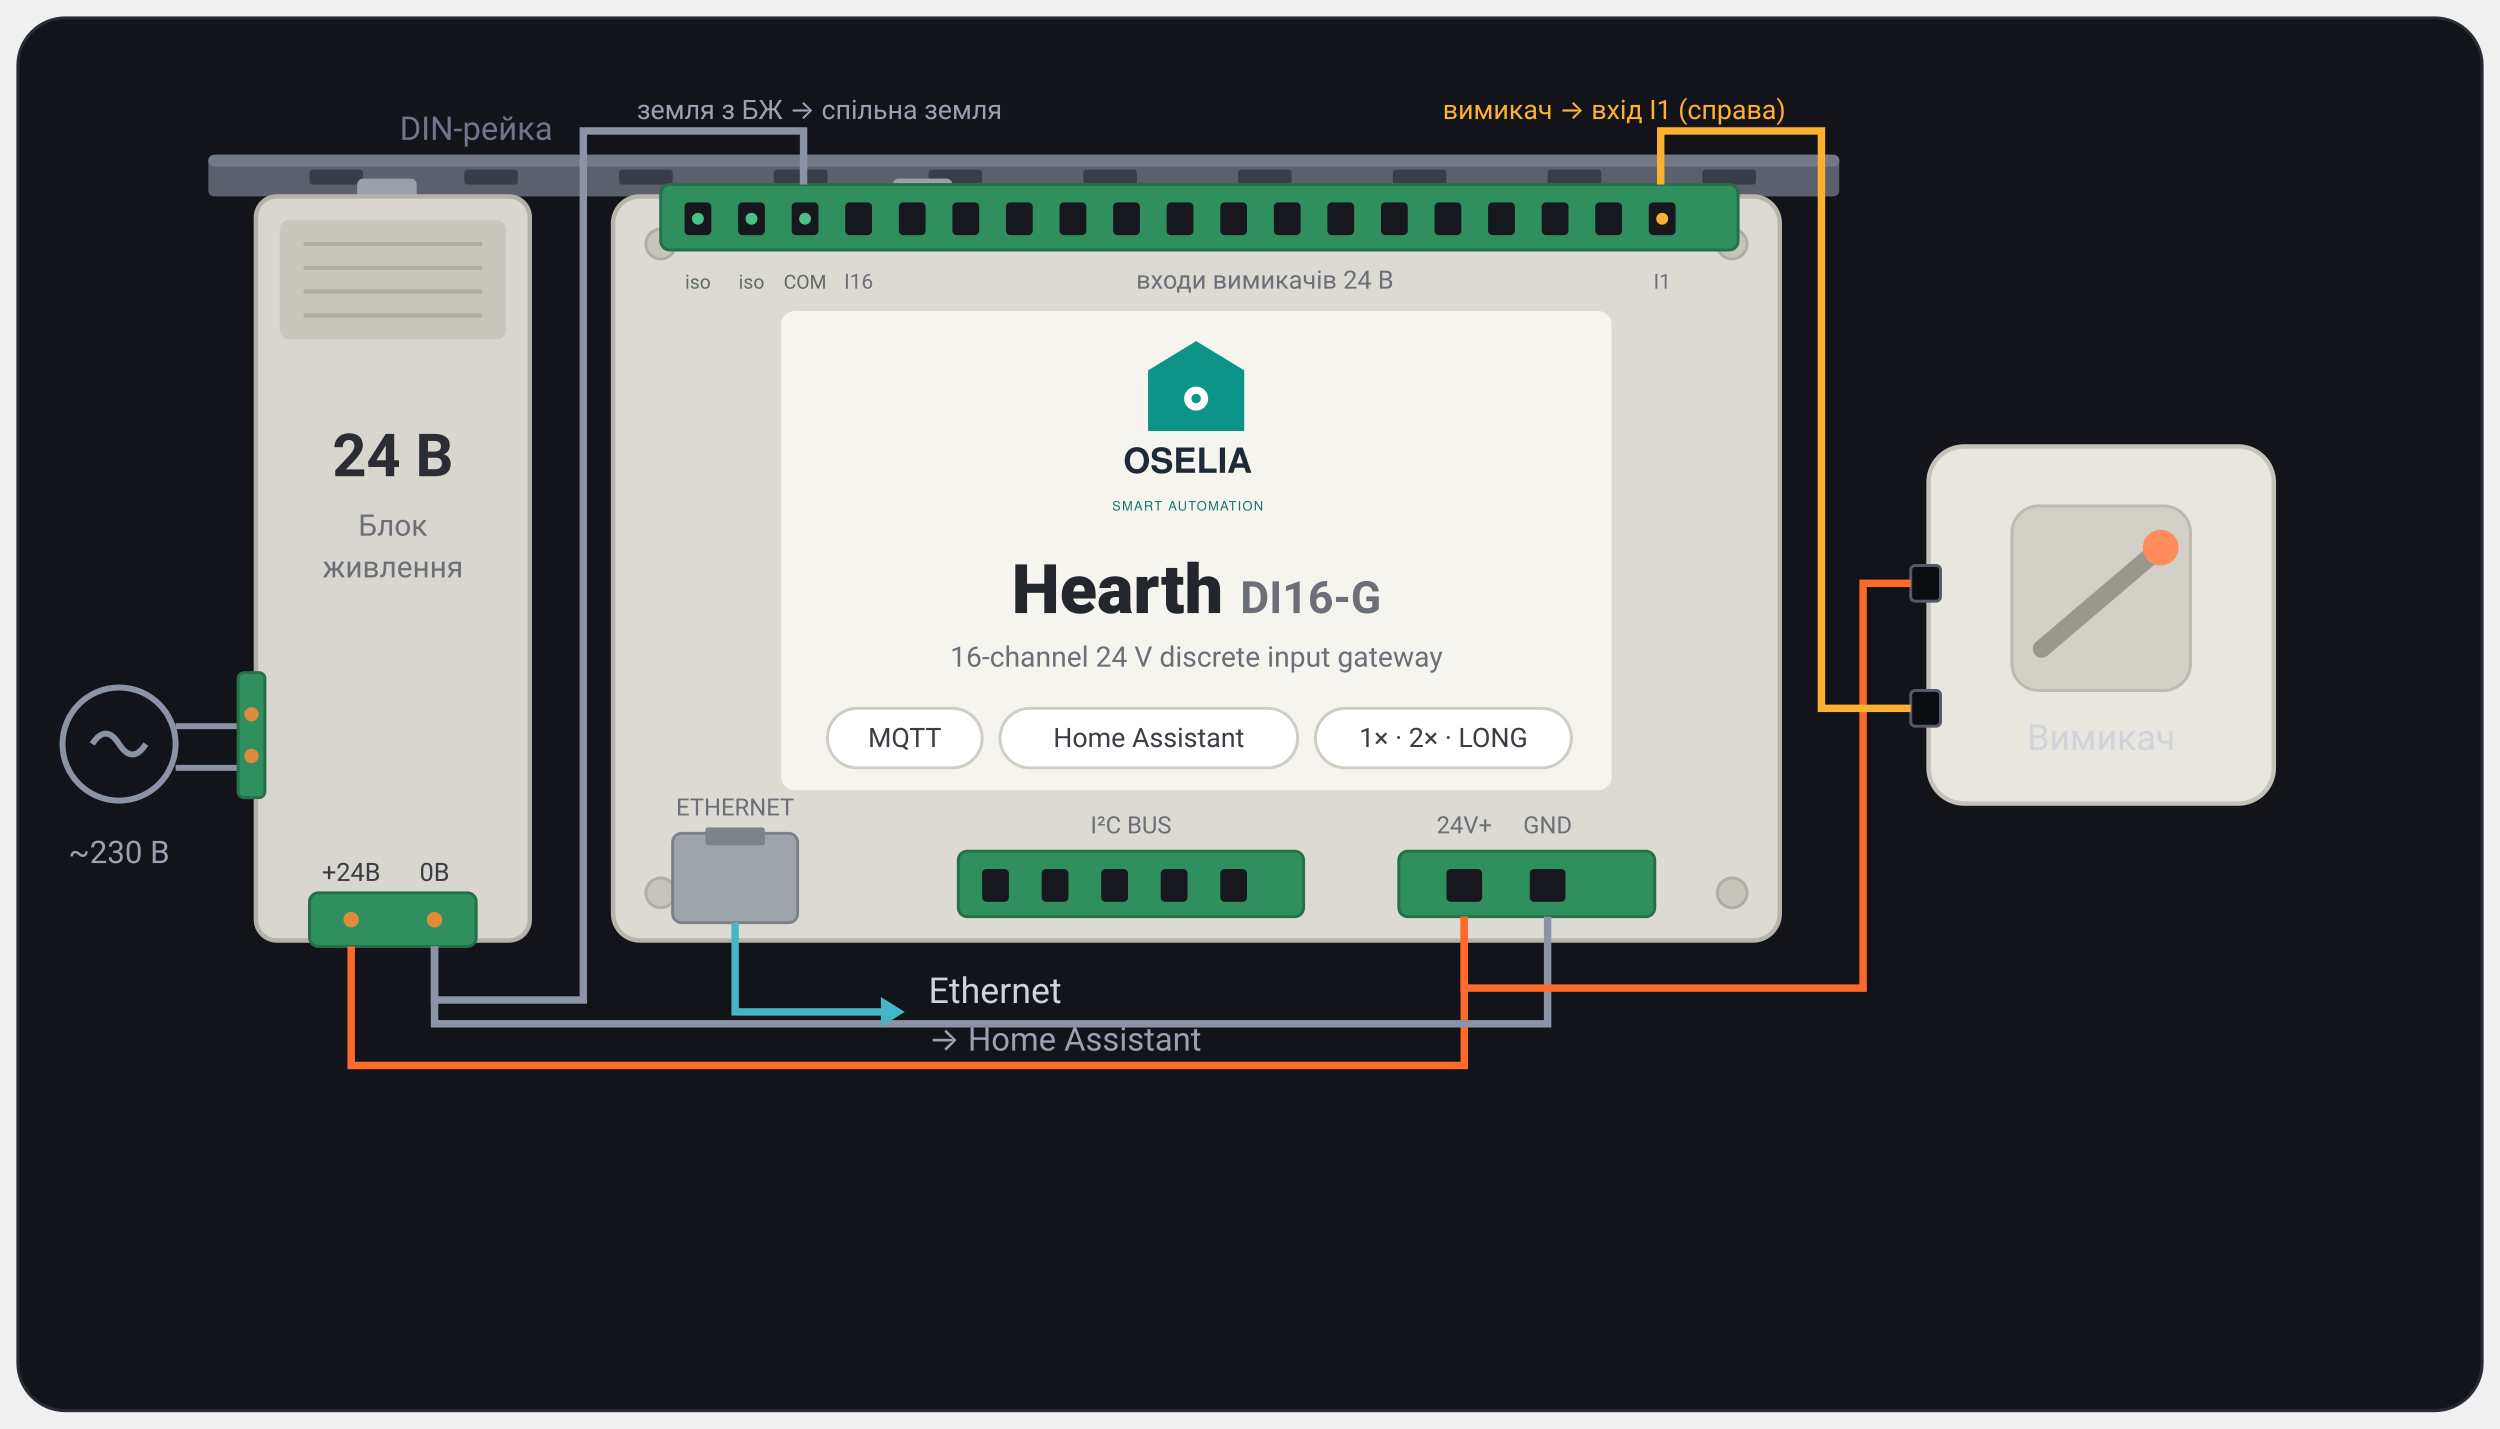
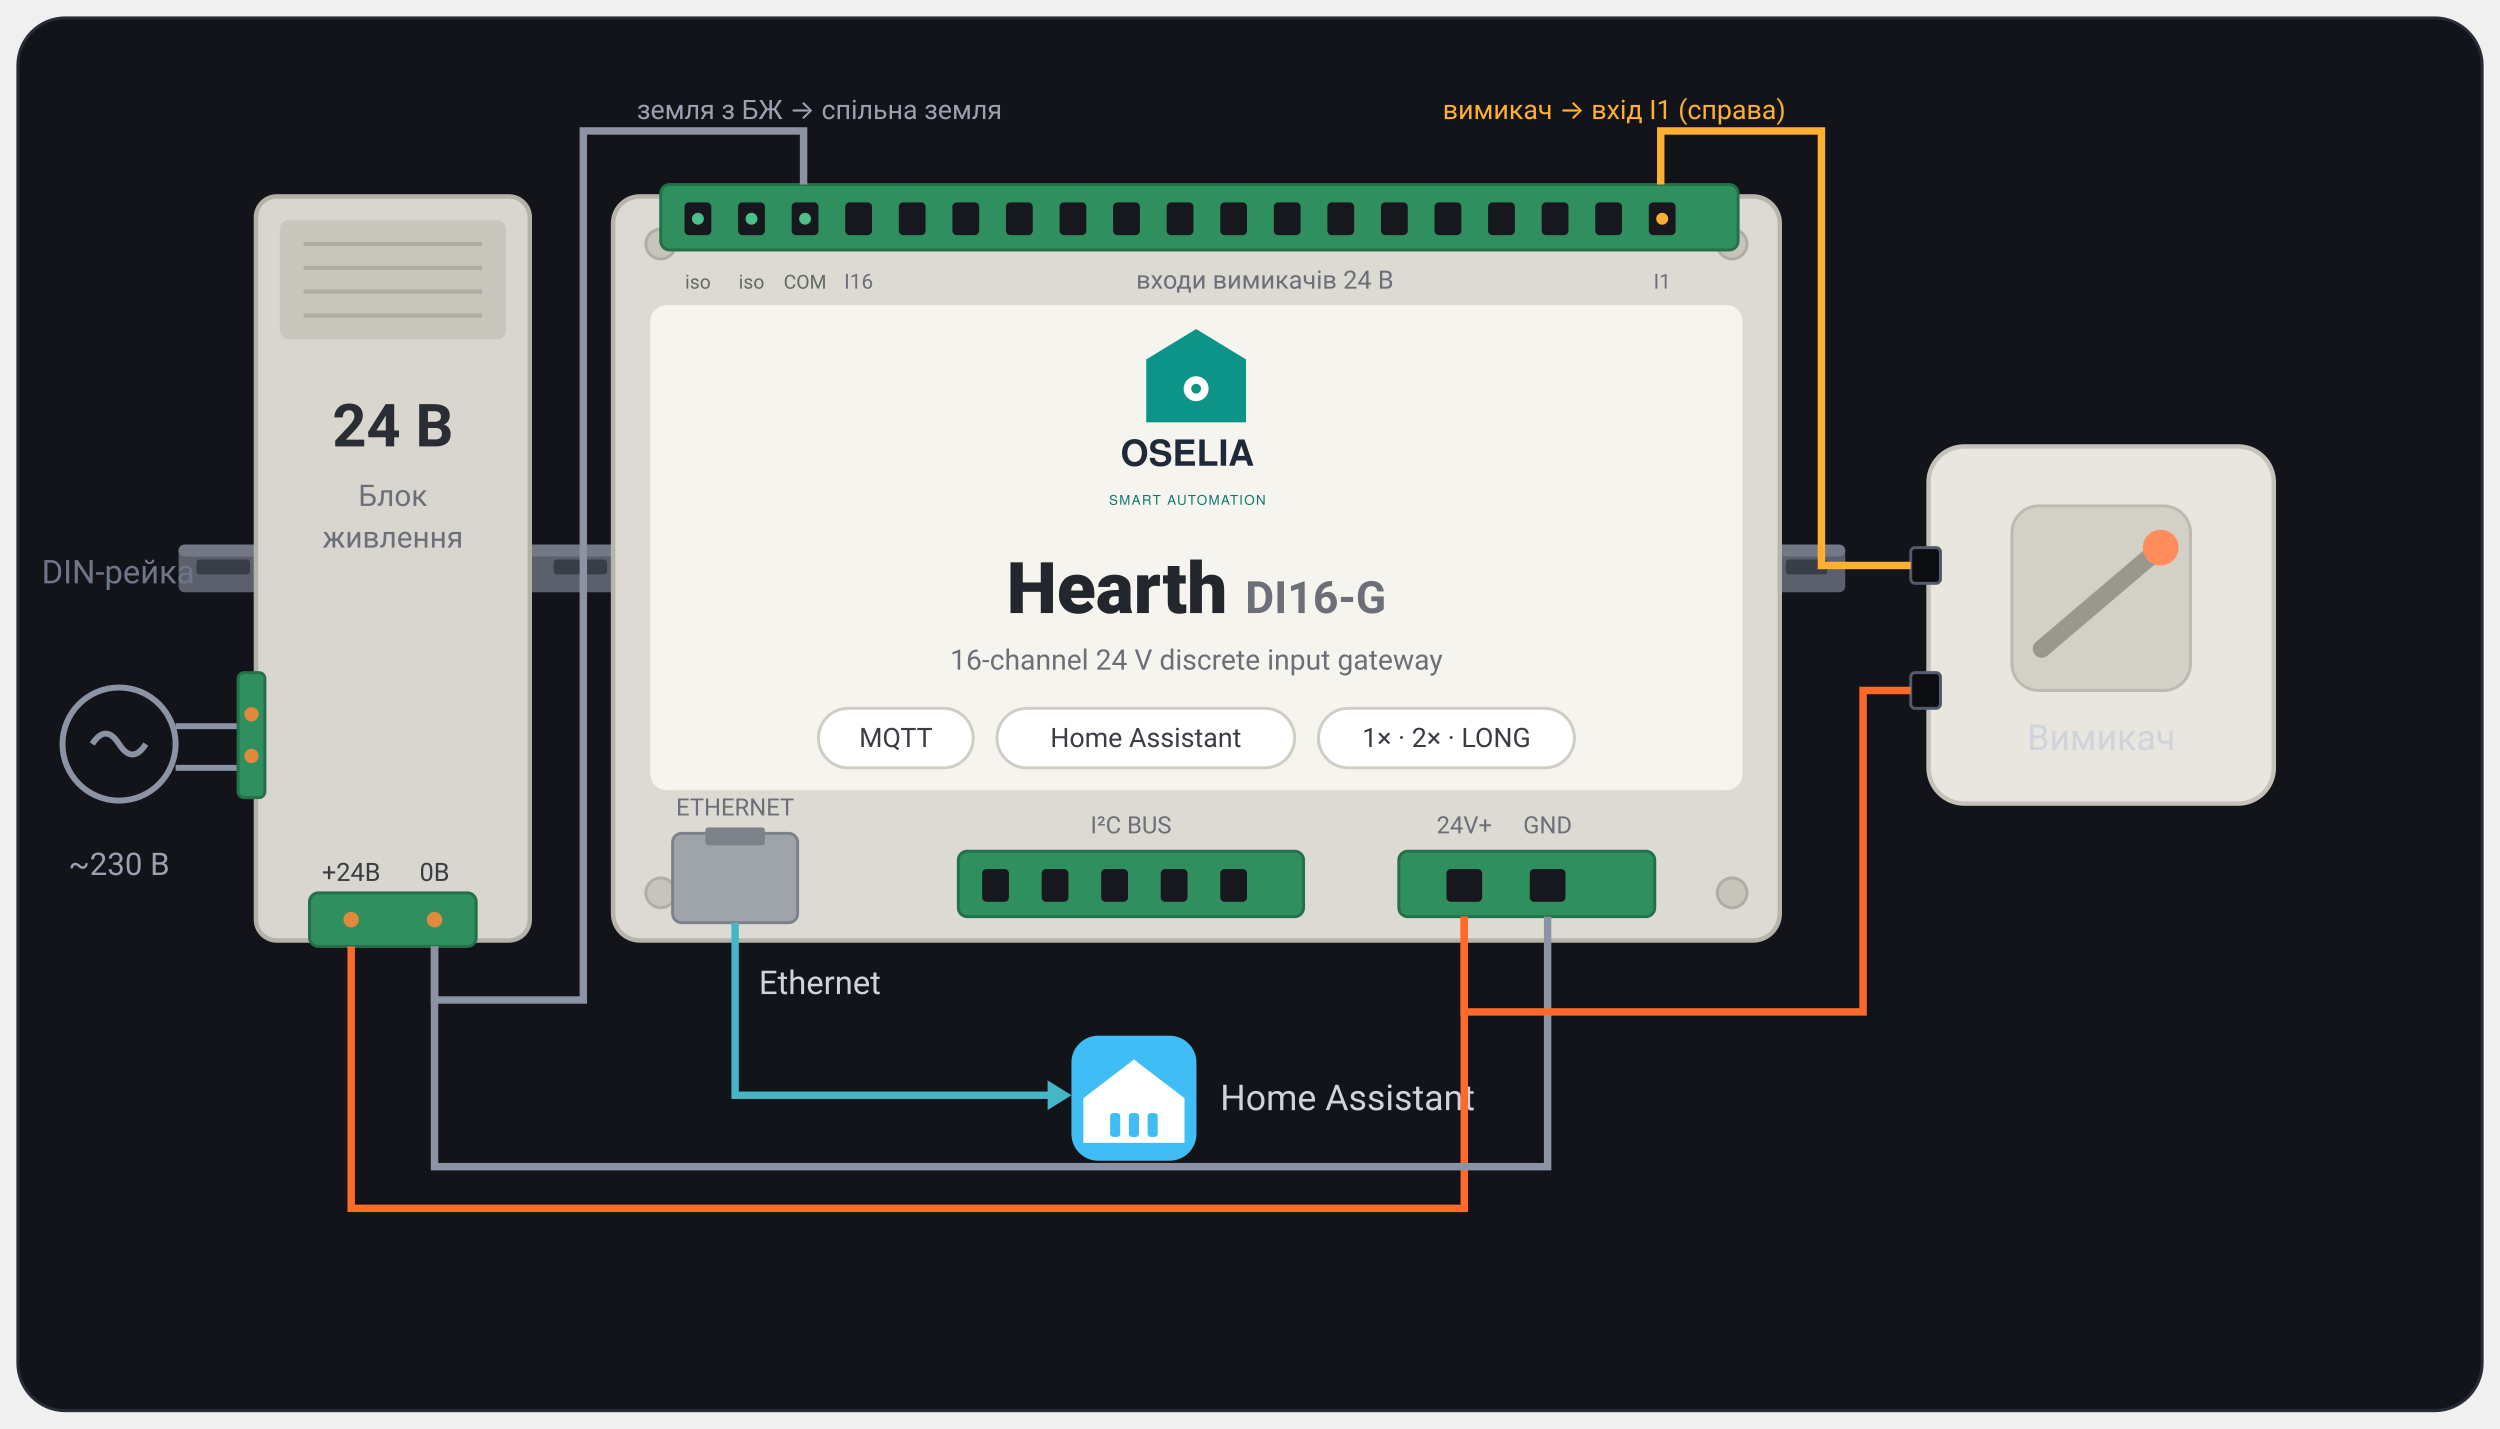
- <svg xmlns="http://www.w3.org/2000/svg" viewBox="0 0 840 480" role="img" aria-label="Блок живлення 24 В, шлюз OSELIA Hearth DI16-G і вимикач на DIN-рейці" font-family="ui-sans-serif, system-ui, -apple-system, Segoe UI, Roboto, sans-serif">
+ <svg xmlns="http://www.w3.org/2000/svg" viewBox="0 0 840 480" role="img" aria-label="Блок живлення 24 В, шлюз OSELIA Hearth DI16-G і вимикач на DIN-рейці, під'єднані до Home Assistant" font-family="ui-sans-serif, system-ui, -apple-system, Segoe UI, Roboto, sans-serif">
  <rect x="6" y="6" width="828" height="468" rx="16" fill="#121419" stroke="#262b36" />
  <g>
-     <rect x="70" y="52" width="548" height="14" rx="2" fill="#5b606c" />
-     <rect x="70" y="52" width="548" height="4" rx="2" fill="#727885" />
+     <rect x="60" y="183" width="560" height="16" rx="2" fill="#5b606c" />
+     <rect x="60" y="183" width="560" height="4" rx="2" fill="#727885" />
    <g fill="#383d47">
-       <rect x="104" y="57" width="18" height="5" rx="1" />
-       <rect x="156" y="57" width="18" height="5" rx="1" />
-       <rect x="208" y="57" width="18" height="5" rx="1" />
-       <rect x="260" y="57" width="18" height="5" rx="1" />
-       <rect x="312" y="57" width="18" height="5" rx="1" />
-       <rect x="364" y="57" width="18" height="5" rx="1" />
-       <rect x="416" y="57" width="18" height="5" rx="1" />
-       <rect x="468" y="57" width="18" height="5" rx="1" />
-       <rect x="520" y="57" width="18" height="5" rx="1" />
-       <rect x="572" y="57" width="18" height="5" rx="1" />
+       <rect x="66" y="188" width="18" height="5" rx="1" />
+       <rect x="186" y="188" width="18" height="5" rx="1" />
+       <rect x="600" y="188" width="14" height="5" rx="1" />
    </g>
-     <text x="160" y="47" font-size="11" fill="#6f7689" text-anchor="middle">DIN-рейка</text>
+     <text x="14" y="196" font-size="11" fill="#6f7689">DIN-рейка</text>
  </g>
  <g>
    <circle cx="40" cy="250" r="19" fill="none" stroke="#8b93a5" stroke-width="2" />
    <path d="M31 250 q4.5 -7 9 0 t9 0" fill="none" stroke="#8b93a5" stroke-width="2" />
-     <text x="40" y="290" font-size="10.5" fill="#9aa1b1" text-anchor="middle">~230 В</text>
+     <text x="40" y="294" font-size="10.5" fill="#9aa1b1" text-anchor="middle">~230 В</text>
    <path d="M59 244 H82" stroke="#8b93a5" stroke-width="2" />
    <path d="M59 258 H82" stroke="#8b93a5" stroke-width="2" />
  </g>
  <g>
-     <rect x="120" y="60" width="20" height="9" rx="2" fill="#9aa0ab" />
    <rect x="86" y="66" width="92" height="250" rx="7" fill="#d8d6ce" stroke="#b4b2a8" stroke-width="1.5" />
    <rect x="94" y="74" width="76" height="40" rx="3" fill="#c8c6bd" />
    <g stroke="#b0aea4" stroke-width="1.4">
      <path d="M102 82 H162" />
      <path d="M102 90 H162" />
      <path d="M102 98 H162" />
      <path d="M102 106 H162" />
    </g>
-     <text x="132" y="160" font-size="20" font-weight="700" fill="#2a2d33" text-anchor="middle">24 В</text>
-     <text x="132" y="180" font-size="10" fill="#6c6f78" text-anchor="middle">Блок</text>
-     <text x="132" y="194" font-size="10" fill="#6c6f78" text-anchor="middle">живлення</text>
+     <text x="132" y="150" font-size="20" font-weight="700" fill="#2a2d33" text-anchor="middle">24 В</text>
+     <text x="132" y="170" font-size="10" fill="#6c6f78" text-anchor="middle">Блок</text>
+     <text x="132" y="184" font-size="10" fill="#6c6f78" text-anchor="middle">живлення</text>
    <rect x="80" y="226" width="9" height="42" rx="2" fill="#2f8f5f" stroke="#247048" />
    <circle cx="84.5" cy="240" r="2.4" fill="#e08a3c" />
    <circle cx="84.5" cy="254" r="2.4" fill="#e08a3c" />
    <rect x="104" y="300" width="56" height="18" rx="3" fill="#2f8f5f" stroke="#247048" />
    <circle cx="118" cy="309" r="2.6" fill="#e08a3c" />
    <circle cx="146" cy="309" r="2.6" fill="#e08a3c" />
    <text x="118" y="296" font-size="8.5" fill="#3a3d44" text-anchor="middle">+24В</text>
    <text x="146" y="296" font-size="8.5" fill="#3a3d44" text-anchor="middle">0В</text>
  </g>
  <g>
-     <rect x="300" y="60" width="20" height="9" rx="2" fill="#9aa0ab" />
    <rect x="206" y="66" width="392" height="250" rx="9" fill="#dcdad2" stroke="#b6b4ab" stroke-width="1.5" />
    <g fill="#c6c4bb" stroke="#b0aea4">
      <circle cx="222" cy="82" r="5" />
      <circle cx="582" cy="82" r="5" />
      <circle cx="222" cy="300" r="5" />
      <circle cx="582" cy="300" r="5" />
    </g>
    <rect x="222" y="62" width="362" height="22" rx="3" fill="#2f8f5f" stroke="#247048" />
    <g fill="#16181d">
      <rect x="230" y="68" width="9" height="11" rx="1.5" />
      <rect x="248" y="68" width="9" height="11" rx="1.5" />
      <rect x="266" y="68" width="9" height="11" rx="1.5" />
      <rect x="284" y="68" width="9" height="11" rx="1.5" />
      <rect x="302" y="68" width="9" height="11" rx="1.5" />
      <rect x="320" y="68" width="9" height="11" rx="1.5" />
      <rect x="338" y="68" width="9" height="11" rx="1.5" />
      <rect x="356" y="68" width="9" height="11" rx="1.5" />
      <rect x="374" y="68" width="9" height="11" rx="1.5" />
      <rect x="392" y="68" width="9" height="11" rx="1.5" />
      <rect x="410" y="68" width="9" height="11" rx="1.5" />
      <rect x="428" y="68" width="9" height="11" rx="1.5" />
      <rect x="446" y="68" width="9" height="11" rx="1.5" />
      <rect x="464" y="68" width="9" height="11" rx="1.5" />
      <rect x="482" y="68" width="9" height="11" rx="1.5" />
      <rect x="500" y="68" width="9" height="11" rx="1.5" />
      <rect x="518" y="68" width="9" height="11" rx="1.5" />
      <rect x="536" y="68" width="9" height="11" rx="1.5" />
      <rect x="554" y="68" width="9" height="11" rx="1.5" />
    </g>
    <g fill="#4cc08a">
      <circle cx="234.5" cy="73.5" r="2" />
      <circle cx="252.5" cy="73.5" r="2" />
      <circle cx="270.5" cy="73.5" r="2" />
    </g>
    <circle cx="558.5" cy="73.5" r="2" fill="#ffb02e" />
    <g font-size="6.5" fill="#5f6b63" text-anchor="middle">
      <text x="234.5" y="97">iso</text>
      <text x="252.5" y="97">iso</text>
      <text x="270.5" y="97">COM</text>
    </g>
    <text x="288.5" y="97" font-size="7" fill="#6c6f78" text-anchor="middle">I16</text>
    <text x="558.5" y="97" font-size="7" fill="#6c6f78" text-anchor="middle">I1</text>
    <text x="425" y="97" font-size="8.5" fill="#6c6f78" text-anchor="middle">входи вимикачів 24 В</text>
-     <rect x="262" y="104" width="280" height="162" rx="5" fill="#f5f4ef" stroke="#dcdad1" />
-     <svg x="345" y="112" width="114" height="61" viewBox="0 53 92 49" preserveAspectRatio="xMidYMid meet">
+     <rect x="218" y="102" width="368" height="164" rx="6" fill="#f5f4ef" stroke="#dcdad1" />
+     <svg x="342" y="108" width="120" height="63" viewBox="0 53 92 49" preserveAspectRatio="xMidYMid meet">
      <g transform="matrix(1 0 0 -1 0 172.91)">
        <path d="M32.88,93.54 L58.96,93.54 L58.96,109.98 L45.92,117.92 L32.88,109.98 Z " fill="#0d9488" />
        <circle cx="45.92" cy="102.33" r="3.26" fill="#ffffff" />
        <circle cx="45.92" cy="102.33" r="1.28" fill="#0d9488" />
        <text transform="translate(26.17,82.20) scale(1,-1)" font-family="Helvetica, Arial, sans-serif" font-weight="bold" font-size="9.40" fill="#1f2937">OSELIA</text>
        <text transform="translate(23.14,72.00) scale(1,-1)" font-family="Helvetica, Arial, sans-serif" font-weight="normal" font-size="3.50" letter-spacing="0.35" fill="#0f766e">SMART AUTOMATION</text>
      </g>
    </svg>
-     <text x="402" y="206" font-size="23" font-weight="800" fill="#23262c" text-anchor="middle">Hearth <tspan font-size="15" font-weight="600" fill="#6c6f78">DI16-G</tspan>
+     <text x="402" y="206" font-size="24" font-weight="800" fill="#23262c" text-anchor="middle">Hearth <tspan font-size="15" font-weight="600" fill="#6c6f78">DI16-G</tspan>
    </text>
-     <text x="402" y="224" font-size="9.5" fill="#6c6f78" text-anchor="middle">16-channel 24 V discrete input gateway</text>
+     <text x="402" y="225" font-size="9.5" fill="#6c6f78" text-anchor="middle">16-channel 24 V discrete input gateway</text>
    <g font-size="9" fill="#3a3d44" text-anchor="middle">
-       <rect x="278" y="238" width="52" height="20" rx="10" fill="#fff" stroke="#cfcdc4" />
-       <text x="304" y="251">MQTT</text>
-       <rect x="336" y="238" width="100" height="20" rx="10" fill="#fff" stroke="#cfcdc4" />
-       <text x="386" y="251">Home Assistant</text>
-       <rect x="442" y="238" width="86" height="20" rx="10" fill="#fff" stroke="#cfcdc4" />
-       <text x="485" y="251">1× · 2× · LONG</text>
+       <rect x="275" y="238" width="52" height="20" rx="10" fill="#fff" stroke="#cfcdc4" />
+       <text x="301" y="251">MQTT</text>
+       <rect x="335" y="238" width="100" height="20" rx="10" fill="#fff" stroke="#cfcdc4" />
+       <text x="385" y="251">Home Assistant</text>
+       <rect x="443" y="238" width="86" height="20" rx="10" fill="#fff" stroke="#cfcdc4" />
+       <text x="486" y="251">1× · 2× · LONG</text>
    </g>
    <rect x="226" y="280" width="42" height="30" rx="3" fill="#9fa4ab" stroke="#7d828a" />
    <rect x="237" y="278" width="20" height="6" rx="1" fill="#7d828a" />
    <text x="247" y="274" font-size="8" fill="#6c6f78" text-anchor="middle">ETHERNET</text>
    <rect x="322" y="286" width="116" height="22" rx="3" fill="#2f8f5f" stroke="#247048" />
    <g fill="#16181d">
      <rect x="330" y="292" width="9" height="11" rx="1.5" />
      <rect x="350" y="292" width="9" height="11" rx="1.5" />
      <rect x="370" y="292" width="9" height="11" rx="1.5" />
      <rect x="390" y="292" width="9" height="11" rx="1.5" />
      <rect x="410" y="292" width="9" height="11" rx="1.5" />
    </g>
    <text x="380" y="280" font-size="8" fill="#6c6f78" text-anchor="middle">I²C BUS</text>
    <rect x="470" y="286" width="86" height="22" rx="3" fill="#2f8f5f" stroke="#247048" />
    <g fill="#16181d">
      <rect x="486" y="292" width="12" height="11" rx="1.5" />
      <rect x="514" y="292" width="12" height="11" rx="1.5" />
    </g>
    <text x="492" y="280" font-size="8" fill="#6c6f78" text-anchor="middle">24V+</text>
    <text x="520" y="280" font-size="8" fill="#6c6f78" text-anchor="middle">GND</text>
  </g>
  <g>
    <rect x="648" y="150" width="116" height="120" rx="12" fill="#e8e6df" stroke="#c4c2b9" stroke-width="1.5" />
    <rect x="676" y="170" width="60" height="62" rx="9" fill="#d3d0c7" stroke="#bdbab0" />
    <path d="M686 218 L726 184" stroke="#9a978d" stroke-width="6" stroke-linecap="round" />
    <circle cx="726" cy="184" r="6" fill="#ff8c5a" />
    <text x="706" y="252" font-size="12" fill="#cfd3dc" text-anchor="middle">Вимикач</text>
-     <rect x="642" y="190" width="10" height="12" rx="1.5" fill="#0c0d11" stroke="#525a6b" />
-     <rect x="642" y="232" width="10" height="12" rx="1.5" fill="#0c0d11" stroke="#525a6b" />
+     <rect x="642" y="184" width="10" height="12" rx="1.5" fill="#0c0d11" stroke="#525a6b" />
+     <rect x="642" y="226" width="10" height="12" rx="1.5" fill="#0c0d11" stroke="#525a6b" />
  </g>
-   <path d="M118 318 V358 H492 V308" fill="none" stroke="#ff6a2b" stroke-width="2.5" />
-   <path d="M146 318 V344 H520 V308" fill="none" stroke="#8b93a5" stroke-width="2.5" />
-   <path d="M492 308 V332 H626 V196 H642" fill="none" stroke="#ff6a2b" stroke-width="2.5" />
-   <path d="M642 238 H612 V44 H558 V62" fill="none" stroke="#ffb02e" stroke-width="2.5" />
+   <g>
+     <rect x="360" y="348" width="42" height="42" rx="9" fill="#41bdf5" />
+     <path d="M381 356 L398 369 L398 384 L364 384 L364 369 Z" fill="#fff" />
+     <g fill="#41bdf5">
+       <rect x="373" y="374" width="3.4" height="8" rx="1" />
+       <rect x="379.3" y="374" width="3.4" height="8" rx="1" />
+       <rect x="385.6" y="374" width="3.4" height="8" rx="1" />
+     </g>
+     <text x="410" y="373" font-size="12" fill="#cfd3dc">Home Assistant</text>
+   </g>
+   <path d="M118 318 V406 H492 V308" fill="none" stroke="#ff6a2b" stroke-width="2.5" />
+   <path d="M146 318 V392 H520 V308" fill="none" stroke="#8b93a5" stroke-width="2.5" />
+   <path d="M492 308 V340 H626 V232 H642" fill="none" stroke="#ff6a2b" stroke-width="2.5" />
+   <path d="M642 190 H612 V44 H558 V62" fill="none" stroke="#ffb02e" stroke-width="2.5" />
  <text x="600" y="40" font-size="9" fill="#ffb02e" text-anchor="end">вимикач → вхід I1 (справа)</text>
  <path d="M146 318 V336 H196 V44 H270 V62" fill="none" stroke="#8b93a5" stroke-width="2.5" />
  <text x="214" y="40" font-size="9" fill="#9aa1b1" text-anchor="start">земля з БЖ → спільна земля</text>
-   <path d="M247 310 V340 H300" fill="none" stroke="#45b6c4" stroke-width="2.5" />
-   <path d="M296 335 l8 5 l-8 5 z" fill="#45b6c4" />
-   <text x="312" y="337" font-size="12" fill="#cfd3dc">Ethernet</text>
-   <text x="312" y="353" font-size="11" fill="#9aa1b1">→ Home Assistant</text>
+   <path d="M247 310 V368 H356" fill="none" stroke="#45b6c4" stroke-width="2.5" />
+   <path d="M352 363 l8 5 l-8 5 z" fill="#45b6c4" />
+   <text x="255" y="334" font-size="11" fill="#cfd3dc">Ethernet</text>
</svg>
